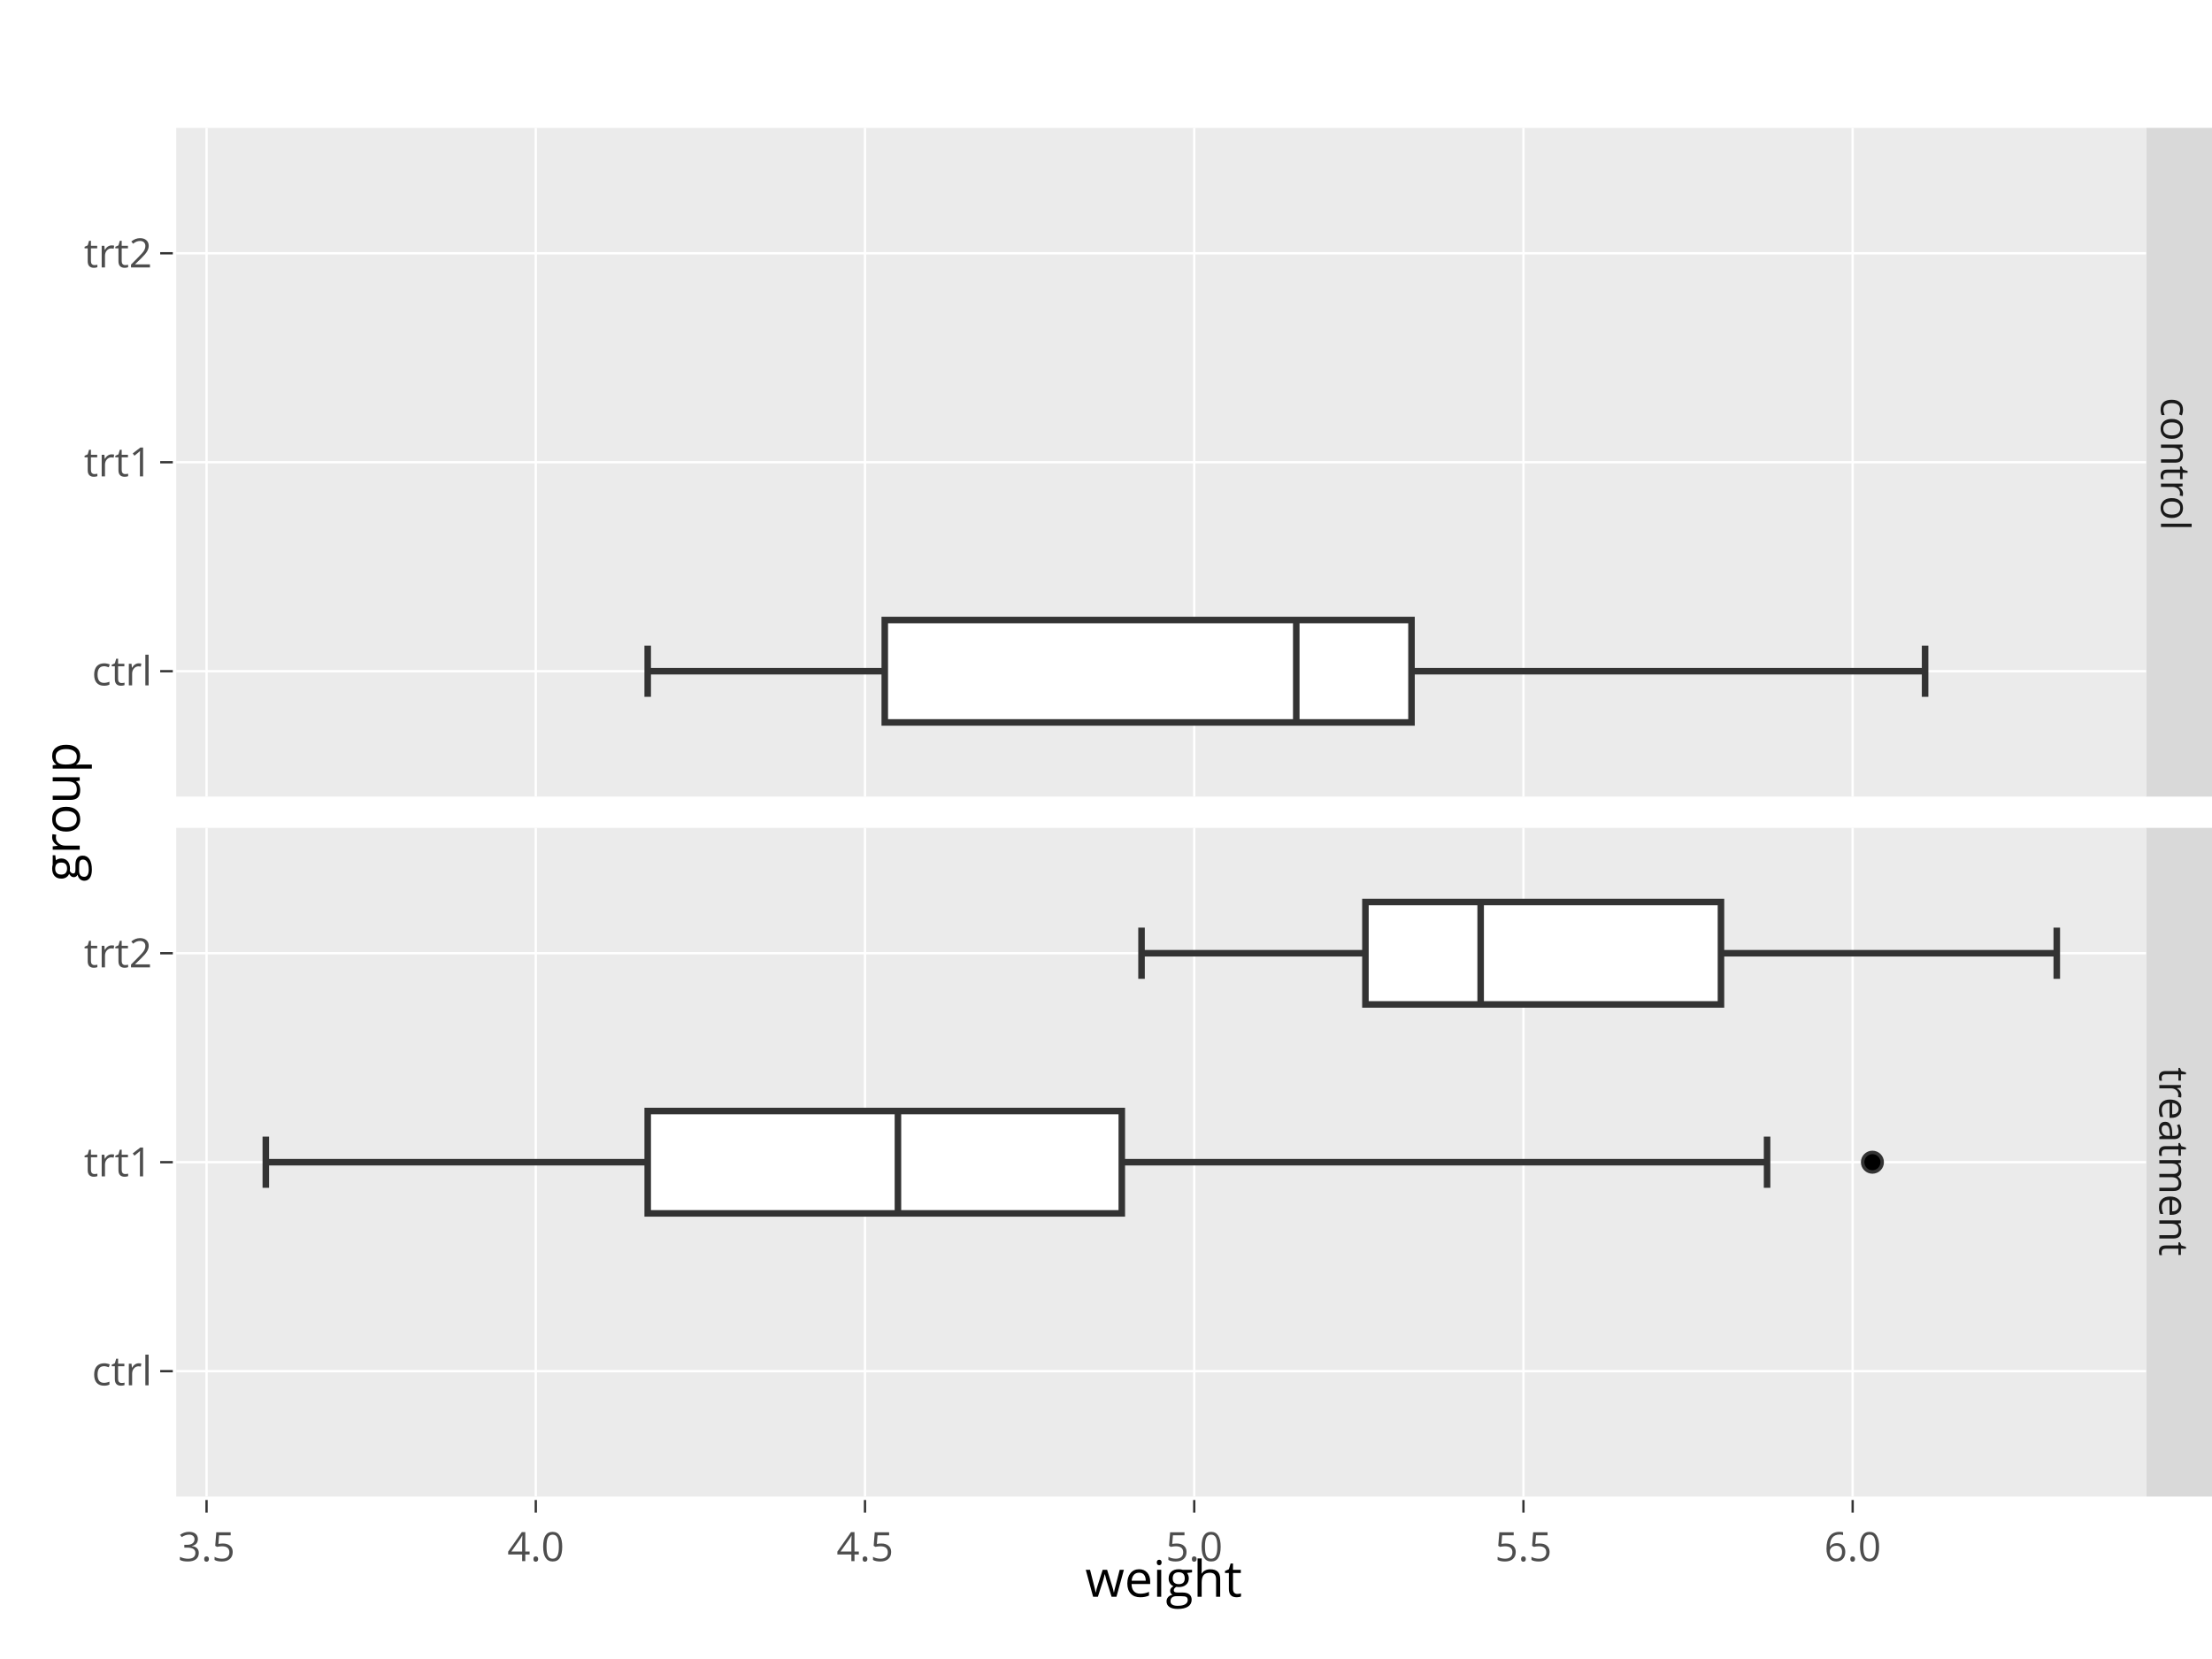
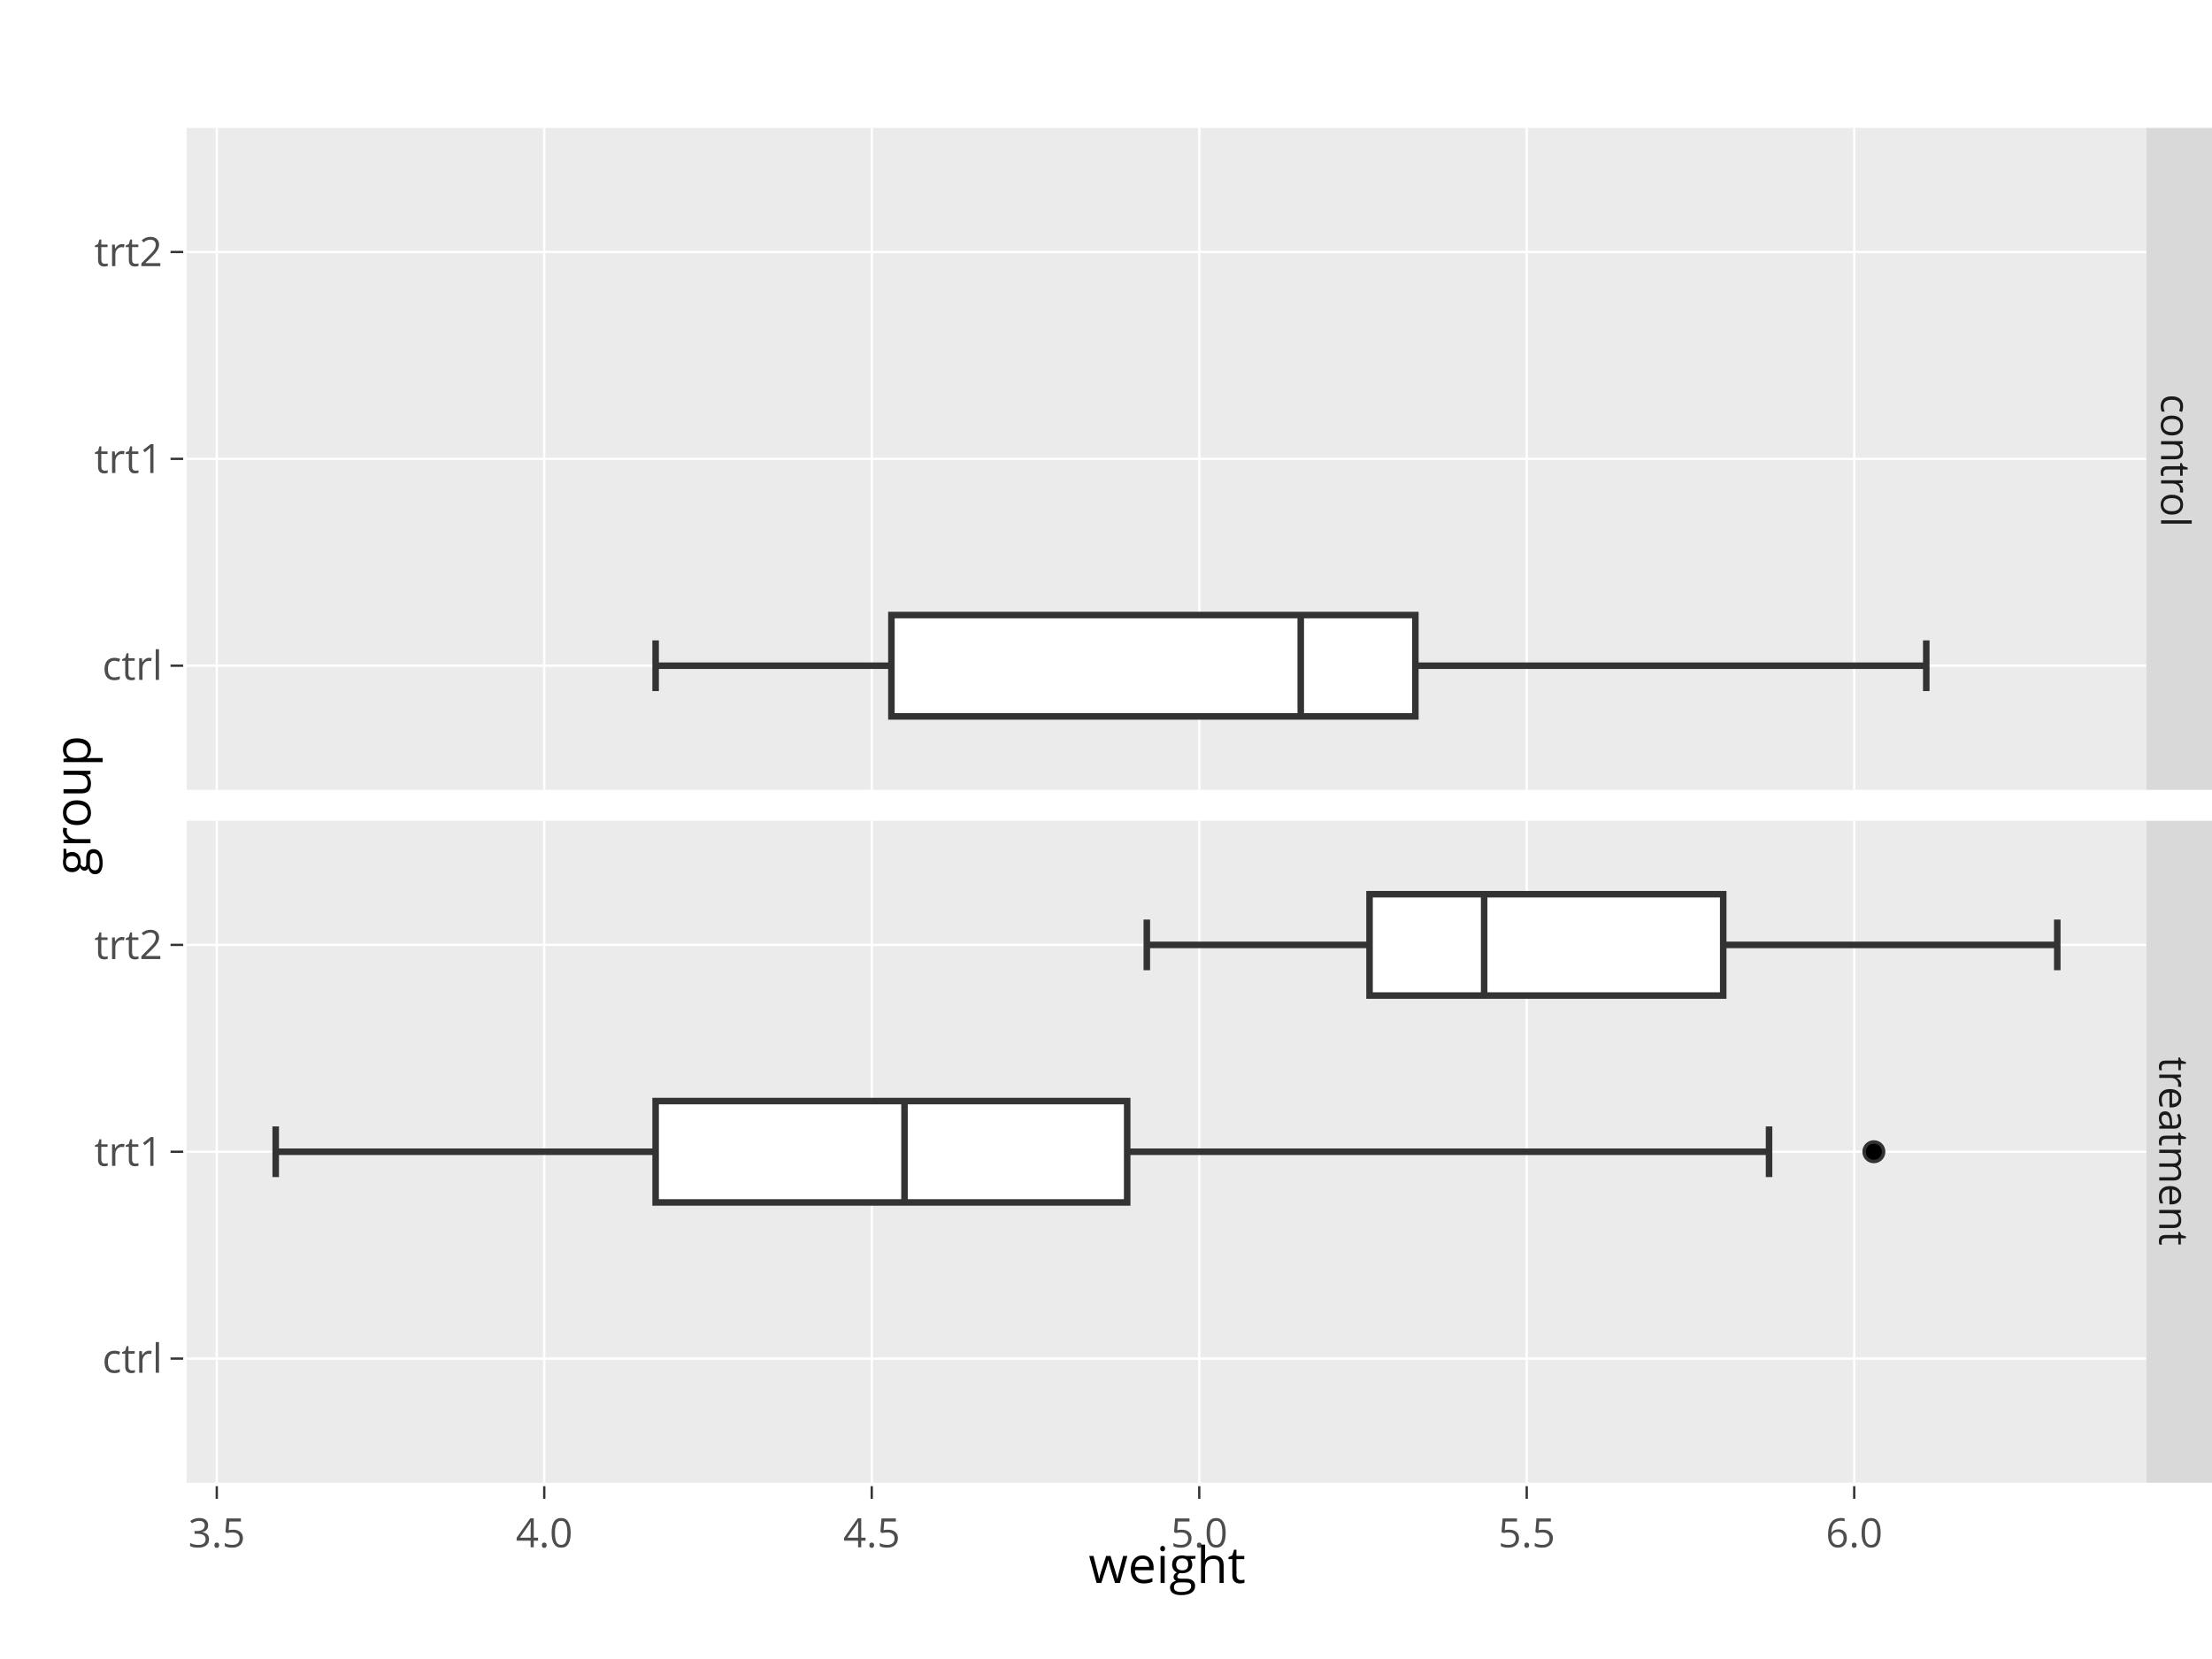
<svg xmlns="http://www.w3.org/2000/svg" class="main-svg" width="640" height="480" viewBox="0 0 640 480">
  <rect x="0" y="0" width="640" height="480" style="fill: rgb(255, 255, 255); fill-opacity: 1;" />
  <defs id="defs-">
    <g class="clips">
      <clipPath id="clipxyplot" class="plotclip">
-         <rect width="570" height="193.479" />
+         <rect width="567" height="191.525" />
      </clipPath>
      <clipPath id="clipxy2plot" class="plotclip">
-         <rect width="570" height="193.479" />
+         <rect width="567" height="191.525" />
      </clipPath>
      <clipPath class="axesclip" id="clipx">
-         <rect x="51" y="0" width="570" height="480" />
+         <rect x="54" y="0" width="567" height="480" />
      </clipPath>
      <clipPath class="axesclip" id="clipy">
-         <rect x="0" y="37" width="640" height="193.479" />
+         <rect x="0" y="37" width="640" height="191.525" />
      </clipPath>
      <clipPath class="axesclip" id="clipxy">
-         <rect x="51" y="37" width="570" height="193.479" />
+         <rect x="54" y="37" width="567" height="191.525" />
      </clipPath>
      <clipPath class="axesclip" id="clipy2">
-         <rect x="0" y="239.521" width="640" height="193.479" />
+         <rect x="0" y="237.475" width="640" height="191.525" />
      </clipPath>
      <clipPath class="axesclip" id="clipxy2">
-         <rect x="51" y="239.521" width="570" height="193.479" />
+         <rect x="54" y="237.475" width="567" height="191.525" />
      </clipPath>
    </g>
    <g class="gradients" />
  </defs>
  <g class="bglayer">
-     <rect class="bg" x="51" y="37" width="570" height="193.479" style="fill: rgb(235, 235, 235); fill-opacity: 1; stroke-width: 0;" />
-     <rect class="bg" x="51" y="239.521" width="570" height="193.479" style="fill: rgb(235, 235, 235); fill-opacity: 1; stroke-width: 0;" />
+     <rect class="bg" x="54" y="37" width="567" height="191.525" style="fill: rgb(235, 235, 235); fill-opacity: 1; stroke-width: 0;" />
+     <rect class="bg" x="54" y="237.475" width="567" height="191.525" style="fill: rgb(235, 235, 235); fill-opacity: 1; stroke-width: 0;" />
  </g>
  <g class="layer-below">
    <g class="imagelayer" />
    <g class="shapelayer" />
  </g>
  <g class="cartesianlayer">
    <g class="subplot xy">
      <g class="layer-subplot">
        <g class="shapelayer" />
        <g class="imagelayer" />
      </g>
      <g class="gridlayer">
        <g class="x">
-           <path class="xgrid crisp" transform="translate(59.76,0)" d="M0,37v193.479" style="stroke: rgb(255, 255, 255); stroke-opacity: 1; stroke-width: 0.664px;" />
-           <path class="xgrid crisp" transform="translate(155.02,0)" d="M0,37v193.479" style="stroke: rgb(255, 255, 255); stroke-opacity: 1; stroke-width: 0.664px;" />
-           <path class="xgrid crisp" transform="translate(250.27,0)" d="M0,37v193.479" style="stroke: rgb(255, 255, 255); stroke-opacity: 1; stroke-width: 0.664px;" />
-           <path class="xgrid crisp" transform="translate(345.53,0)" d="M0,37v193.479" style="stroke: rgb(255, 255, 255); stroke-opacity: 1; stroke-width: 0.664px;" />
-           <path class="xgrid crisp" transform="translate(440.78,0)" d="M0,37v193.479" style="stroke: rgb(255, 255, 255); stroke-opacity: 1; stroke-width: 0.664px;" />
-           <path class="xgrid crisp" transform="translate(536.03,0)" d="M0,37v193.479" style="stroke: rgb(255, 255, 255); stroke-opacity: 1; stroke-width: 0.664px;" />
+           <path class="xgrid crisp" transform="translate(62.72,0)" d="M0,37v191.525" style="stroke: rgb(255, 255, 255); stroke-opacity: 1; stroke-width: 0.664px;" />
+           <path class="xgrid crisp" transform="translate(157.47,0)" d="M0,37v191.525" style="stroke: rgb(255, 255, 255); stroke-opacity: 1; stroke-width: 0.664px;" />
+           <path class="xgrid crisp" transform="translate(252.22,0)" d="M0,37v191.525" style="stroke: rgb(255, 255, 255); stroke-opacity: 1; stroke-width: 0.664px;" />
+           <path class="xgrid crisp" transform="translate(346.98,0)" d="M0,37v191.525" style="stroke: rgb(255, 255, 255); stroke-opacity: 1; stroke-width: 0.664px;" />
+           <path class="xgrid crisp" transform="translate(441.73,0)" d="M0,37v191.525" style="stroke: rgb(255, 255, 255); stroke-opacity: 1; stroke-width: 0.664px;" />
+           <path class="xgrid crisp" transform="translate(536.48,0)" d="M0,37v191.525" style="stroke: rgb(255, 255, 255); stroke-opacity: 1; stroke-width: 0.664px;" />
        </g>
        <g class="y">
-           <path class="ygrid crisp" transform="translate(0,194.2)" d="M51,0h570" style="stroke: rgb(255, 255, 255); stroke-opacity: 1; stroke-width: 0.664px;" />
-           <path class="ygrid crisp" transform="translate(0,133.74)" d="M51,0h570" style="stroke: rgb(255, 255, 255); stroke-opacity: 1; stroke-width: 0.664px;" />
-           <path class="ygrid crisp" transform="translate(0,73.28)" d="M51,0h570" style="stroke: rgb(255, 255, 255); stroke-opacity: 1; stroke-width: 0.664px;" />
+           <path class="ygrid crisp" transform="translate(0,192.61)" d="M54,0h567" style="stroke: rgb(255, 255, 255); stroke-opacity: 1; stroke-width: 0.664px;" />
+           <path class="ygrid crisp" transform="translate(0,132.76)" d="M54,0h567" style="stroke: rgb(255, 255, 255); stroke-opacity: 1; stroke-width: 0.664px;" />
+           <path class="ygrid crisp" transform="translate(0,72.91)" d="M54,0h567" style="stroke: rgb(255, 255, 255); stroke-opacity: 1; stroke-width: 0.664px;" />
        </g>
      </g>
      <g class="zerolinelayer" />
      <path class="xlines-below" />
      <path class="ylines-below" />
      <g class="overlines-below" />
      <g class="xaxislayer-below" />
      <g class="yaxislayer-below" />
      <g class="overaxes-below" />
-       <g class="plot" transform="translate(51, 37)" clip-path="url(#clipxyplot)">
+       <g class="plot" transform="translate(54, 37)" clip-path="url(#clipxyplot)">
        <g class="boxlayer mlayer">
          <g class="trace boxes" style="opacity: 1;">
-             <path class="box" d="M324.05,172.02V142.39M204.99,172.02V142.39H357.39V172.02ZM204.99,157.2H136.4M357.39,157.2H505.99M136.4,164.61V149.8M505.99,164.61V149.8" style="vector-effect: non-scaling-stroke; stroke-width: 1.89px; stroke: rgb(51, 51, 51); stroke-opacity: 1; fill: rgb(255, 255, 255); fill-opacity: 1;" />
+             <path class="box" d="M322.35,170.28V140.95M203.91,170.28V140.95H355.51V170.28ZM203.91,155.61H135.69M355.51,155.61H503.33M135.69,162.95V148.28M503.33,162.95V148.28" style="vector-effect: non-scaling-stroke; stroke-width: 1.89px; stroke: rgb(51, 51, 51); stroke-opacity: 1; fill: rgb(255, 255, 255); fill-opacity: 1;" />
            <g class="points" />
          </g>
        </g>
      </g>
      <g class="overplot" />
      <path class="xlines-above crisp" d="M0,0" style="fill: none;" />
      <path class="ylines-above crisp" d="" style="fill: none; stroke-width: 1px; stroke: rgb(0, 0, 0); stroke-opacity: 0;" />
      <g class="overlines-above" />
      <g class="xaxislayer-above" />
      <g class="yaxislayer-above">
-         <path class="ytick ticks crisp" d="M50,0h-3.653" transform="translate(0,194.2)" style="stroke: rgb(51, 51, 51); stroke-opacity: 1; stroke-width: 0.664px;" />
-         <path class="ytick ticks crisp" d="M50,0h-3.653" transform="translate(0,133.74)" style="stroke: rgb(51, 51, 51); stroke-opacity: 1; stroke-width: 0.664px;" />
-         <path class="ytick ticks crisp" d="M50,0h-3.653" transform="translate(0,73.28)" style="stroke: rgb(51, 51, 51); stroke-opacity: 1; stroke-width: 0.664px;" />
+         <path class="ytick ticks crisp" d="M53,0h-3.653" transform="translate(0,192.61)" style="stroke: rgb(51, 51, 51); stroke-opacity: 1; stroke-width: 0.664px;" />
+         <path class="ytick ticks crisp" d="M53,0h-3.653" transform="translate(0,132.76)" style="stroke: rgb(51, 51, 51); stroke-opacity: 1; stroke-width: 0.664px;" />
+         <path class="ytick ticks crisp" d="M53,0h-3.653" transform="translate(0,72.91)" style="stroke: rgb(51, 51, 51); stroke-opacity: 1; stroke-width: 0.664px;" />
        <g class="ytick">
-           <text text-anchor="end" x="44.009" y="4.091" transform="translate(0,194.2)" style="font-family: 'Open Sans', verdana, arial, sans-serif; font-size: 11.69px; fill: rgb(77, 77, 77); fill-opacity: 1; white-space: pre;">ctrl</text>
+           <text text-anchor="end" x="47.009" y="4.091" transform="translate(0,192.61)" style="font-family: 'Open Sans', verdana, arial, sans-serif; font-size: 11.69px; fill: rgb(77, 77, 77); fill-opacity: 1; white-space: pre;">ctrl</text>
        </g>
        <g class="ytick">
-           <text text-anchor="end" x="44.009" y="4.091" transform="translate(0,133.74)" style="font-family: 'Open Sans', verdana, arial, sans-serif; font-size: 11.69px; fill: rgb(77, 77, 77); fill-opacity: 1; white-space: pre;">trt1</text>
+           <text text-anchor="end" x="47.009" y="4.091" transform="translate(0,132.76)" style="font-family: 'Open Sans', verdana, arial, sans-serif; font-size: 11.69px; fill: rgb(77, 77, 77); fill-opacity: 1; white-space: pre;">trt1</text>
        </g>
        <g class="ytick">
-           <text text-anchor="end" x="44.009" y="4.091" transform="translate(0,73.28)" style="font-family: 'Open Sans', verdana, arial, sans-serif; font-size: 11.69px; fill: rgb(77, 77, 77); fill-opacity: 1; white-space: pre;">trt2</text>
+           <text text-anchor="end" x="47.009" y="4.091" transform="translate(0,72.91)" style="font-family: 'Open Sans', verdana, arial, sans-serif; font-size: 11.69px; fill: rgb(77, 77, 77); fill-opacity: 1; white-space: pre;">trt2</text>
        </g>
      </g>
      <g class="overaxes-above" />
    </g>
    <g class="subplot xy2">
      <g class="layer-subplot">
        <g class="shapelayer" />
        <g class="imagelayer" />
      </g>
      <g class="gridlayer">
        <g class="x">
-           <path class="xgrid crisp" transform="translate(59.76,0)" d="M0,239.521v193.479" style="stroke: rgb(255, 255, 255); stroke-opacity: 1; stroke-width: 0.664px;" />
-           <path class="xgrid crisp" transform="translate(155.02,0)" d="M0,239.521v193.479" style="stroke: rgb(255, 255, 255); stroke-opacity: 1; stroke-width: 0.664px;" />
-           <path class="xgrid crisp" transform="translate(250.27,0)" d="M0,239.521v193.479" style="stroke: rgb(255, 255, 255); stroke-opacity: 1; stroke-width: 0.664px;" />
-           <path class="xgrid crisp" transform="translate(345.53,0)" d="M0,239.521v193.479" style="stroke: rgb(255, 255, 255); stroke-opacity: 1; stroke-width: 0.664px;" />
-           <path class="xgrid crisp" transform="translate(440.78,0)" d="M0,239.521v193.479" style="stroke: rgb(255, 255, 255); stroke-opacity: 1; stroke-width: 0.664px;" />
-           <path class="xgrid crisp" transform="translate(536.03,0)" d="M0,239.521v193.479" style="stroke: rgb(255, 255, 255); stroke-opacity: 1; stroke-width: 0.664px;" />
+           <path class="xgrid crisp" transform="translate(62.72,0)" d="M0,237.475v191.525" style="stroke: rgb(255, 255, 255); stroke-opacity: 1; stroke-width: 0.664px;" />
+           <path class="xgrid crisp" transform="translate(157.47,0)" d="M0,237.475v191.525" style="stroke: rgb(255, 255, 255); stroke-opacity: 1; stroke-width: 0.664px;" />
+           <path class="xgrid crisp" transform="translate(252.22,0)" d="M0,237.475v191.525" style="stroke: rgb(255, 255, 255); stroke-opacity: 1; stroke-width: 0.664px;" />
+           <path class="xgrid crisp" transform="translate(346.98,0)" d="M0,237.475v191.525" style="stroke: rgb(255, 255, 255); stroke-opacity: 1; stroke-width: 0.664px;" />
+           <path class="xgrid crisp" transform="translate(441.73,0)" d="M0,237.475v191.525" style="stroke: rgb(255, 255, 255); stroke-opacity: 1; stroke-width: 0.664px;" />
+           <path class="xgrid crisp" transform="translate(536.48,0)" d="M0,237.475v191.525" style="stroke: rgb(255, 255, 255); stroke-opacity: 1; stroke-width: 0.664px;" />
        </g>
        <g class="y2">
-           <path class="y2grid crisp" transform="translate(0,396.7205)" d="M51,0h570" style="stroke: rgb(255, 255, 255); stroke-opacity: 1; stroke-width: 0.664px;" />
-           <path class="y2grid crisp" transform="translate(0,336.2605)" d="M51,0h570" style="stroke: rgb(255, 255, 255); stroke-opacity: 1; stroke-width: 0.664px;" />
-           <path class="y2grid crisp" transform="translate(0,275.8005)" d="M51,0h570" style="stroke: rgb(255, 255, 255); stroke-opacity: 1; stroke-width: 0.664px;" />
+           <path class="y2grid crisp" transform="translate(0,393.0849)" d="M54,0h567" style="stroke: rgb(255, 255, 255); stroke-opacity: 1; stroke-width: 0.664px;" />
+           <path class="y2grid crisp" transform="translate(0,333.2349)" d="M54,0h567" style="stroke: rgb(255, 255, 255); stroke-opacity: 1; stroke-width: 0.664px;" />
+           <path class="y2grid crisp" transform="translate(0,273.3849)" d="M54,0h567" style="stroke: rgb(255, 255, 255); stroke-opacity: 1; stroke-width: 0.664px;" />
        </g>
      </g>
      <g class="zerolinelayer" />
      <path class="xlines-below" />
      <path class="ylines-below" />
      <g class="overlines-below" />
      <g class="xaxislayer-below" />
      <g class="yaxislayer-below" />
      <g class="overaxes-below" />
-       <g class="plot" transform="translate(51, 239.5205)" clip-path="url(#clipxy2plot)">
+       <g class="plot" transform="translate(54, 237.4749)" clip-path="url(#clipxy2plot)">
        <g class="boxlayer mlayer">
          <g class="trace boxes" style="opacity: 1;">
-             <path class="box" d="M208.8,111.55V81.93M136.4,111.55V81.93H273.57V111.55ZM136.4,96.74H25.91M273.57,96.74H460.27M25.91,104.15V89.33M460.27,104.15V89.33" style="vector-effect: non-scaling-stroke; stroke-width: 1.89px; stroke: rgb(51, 51, 51); stroke-opacity: 1; fill: rgb(255, 255, 255); fill-opacity: 1;" />
-             <path class="box" d="M377.4,51.09V21.46M344.06,51.09V21.46H446.93V51.09ZM344.06,36.28H279.28M446.93,36.28H544.09M279.28,43.68V28.87M544.09,43.68V28.87" style="vector-effect: non-scaling-stroke; stroke-width: 1.89px; stroke: rgb(51, 51, 51); stroke-opacity: 1; fill: rgb(255, 255, 255); fill-opacity: 1;" />
+             <path class="box" d="M207.7,110.43V81.1M135.69,110.43V81.1H272.13V110.43ZM135.69,95.76H25.77M272.13,95.76H457.84M25.77,103.09V88.43M457.84,103.09V88.43" style="vector-effect: non-scaling-stroke; stroke-width: 1.89px; stroke: rgb(51, 51, 51); stroke-opacity: 1; fill: rgb(255, 255, 255); fill-opacity: 1;" />
+             <path class="box" d="M375.41,50.57V21.25M342.25,50.57V21.25H444.58V50.57ZM342.25,35.91H277.81M444.58,35.91H541.23M277.81,43.24V28.58M541.23,43.24V28.58" style="vector-effect: non-scaling-stroke; stroke-width: 1.89px; stroke: rgb(51, 51, 51); stroke-opacity: 1; fill: rgb(255, 255, 255); fill-opacity: 1;" />
            <g class="points">
-               <path class="point" transform="translate(490.75,96.74)" d="M2.83,0A2.83,2.83 0 1,1 0,-2.83A2.83,2.83 0 0,1 2.83,0Z" style="opacity: 1; stroke-width: 1px; fill: rgb(0, 0, 0); fill-opacity: 1; stroke: rgb(51, 51, 51); stroke-opacity: 1;" />
+               <path class="point" transform="translate(488.17,95.76)" d="M2.83,0A2.83,2.83 0 1,1 0,-2.83A2.83,2.83 0 0,1 2.83,0Z" style="opacity: 1; stroke-width: 1px; fill: rgb(0, 0, 0); fill-opacity: 1; stroke: rgb(51, 51, 51); stroke-opacity: 1;" />
            </g>
            <g class="points" />
          </g>
        </g>
      </g>
      <g class="overplot" />
      <path class="xlines-above crisp" d="" style="fill: none; stroke-width: 1px; stroke: rgb(0, 0, 0); stroke-opacity: 0;" />
      <path class="ylines-above crisp" d="" style="fill: none; stroke-width: 1px; stroke: rgb(0, 0, 0); stroke-opacity: 0;" />
      <g class="overlines-above" />
      <g class="xaxislayer-above">
-         <path class="xtick ticks crisp" d="M0,434v3.653" transform="translate(59.76,0)" style="stroke: rgb(51, 51, 51); stroke-opacity: 1; stroke-width: 0.664px;" />
-         <path class="xtick ticks crisp" d="M0,434v3.653" transform="translate(155.02,0)" style="stroke: rgb(51, 51, 51); stroke-opacity: 1; stroke-width: 0.664px;" />
-         <path class="xtick ticks crisp" d="M0,434v3.653" transform="translate(250.27,0)" style="stroke: rgb(51, 51, 51); stroke-opacity: 1; stroke-width: 0.664px;" />
-         <path class="xtick ticks crisp" d="M0,434v3.653" transform="translate(345.53,0)" style="stroke: rgb(51, 51, 51); stroke-opacity: 1; stroke-width: 0.664px;" />
-         <path class="xtick ticks crisp" d="M0,434v3.653" transform="translate(440.78,0)" style="stroke: rgb(51, 51, 51); stroke-opacity: 1; stroke-width: 0.664px;" />
-         <path class="xtick ticks crisp" d="M0,434v3.653" transform="translate(536.03,0)" style="stroke: rgb(51, 51, 51); stroke-opacity: 1; stroke-width: 0.664px;" />
-         <g class="xtick">
-           <text text-anchor="middle" x="0" y="451.68" transform="translate(59.76,0)" style="font-family: 'Open Sans', verdana, arial, sans-serif; font-size: 11.69px; fill: rgb(77, 77, 77); fill-opacity: 1; white-space: pre;">3.5</text>
-         </g>
-         <g class="xtick">
-           <text text-anchor="middle" x="0" y="451.68" transform="translate(155.02,0)" style="font-family: 'Open Sans', verdana, arial, sans-serif; font-size: 11.69px; fill: rgb(77, 77, 77); fill-opacity: 1; white-space: pre;">4.0</text>
-         </g>
-         <g class="xtick">
-           <text text-anchor="middle" x="0" y="451.68" transform="translate(250.27,0)" style="font-family: 'Open Sans', verdana, arial, sans-serif; font-size: 11.69px; fill: rgb(77, 77, 77); fill-opacity: 1; white-space: pre;">4.5</text>
-         </g>
-         <g class="xtick">
-           <text text-anchor="middle" x="0" y="451.68" transform="translate(345.53,0)" style="font-family: 'Open Sans', verdana, arial, sans-serif; font-size: 11.69px; fill: rgb(77, 77, 77); fill-opacity: 1; white-space: pre;">5.0</text>
-         </g>
-         <g class="xtick">
-           <text text-anchor="middle" x="0" y="451.68" transform="translate(440.78,0)" style="font-family: 'Open Sans', verdana, arial, sans-serif; font-size: 11.69px; fill: rgb(77, 77, 77); fill-opacity: 1; white-space: pre;">5.5</text>
-         </g>
-         <g class="xtick">
-           <text text-anchor="middle" x="0" y="451.68" transform="translate(536.03,0)" style="font-family: 'Open Sans', verdana, arial, sans-serif; font-size: 11.69px; fill: rgb(77, 77, 77); fill-opacity: 1; white-space: pre;">6.0</text>
+         <path class="xtick ticks crisp" d="M0,430v3.653" transform="translate(62.72,0)" style="stroke: rgb(51, 51, 51); stroke-opacity: 1; stroke-width: 0.664px;" />
+         <path class="xtick ticks crisp" d="M0,430v3.653" transform="translate(157.47,0)" style="stroke: rgb(51, 51, 51); stroke-opacity: 1; stroke-width: 0.664px;" />
+         <path class="xtick ticks crisp" d="M0,430v3.653" transform="translate(252.22,0)" style="stroke: rgb(51, 51, 51); stroke-opacity: 1; stroke-width: 0.664px;" />
+         <path class="xtick ticks crisp" d="M0,430v3.653" transform="translate(346.98,0)" style="stroke: rgb(51, 51, 51); stroke-opacity: 1; stroke-width: 0.664px;" />
+         <path class="xtick ticks crisp" d="M0,430v3.653" transform="translate(441.73,0)" style="stroke: rgb(51, 51, 51); stroke-opacity: 1; stroke-width: 0.664px;" />
+         <path class="xtick ticks crisp" d="M0,430v3.653" transform="translate(536.48,0)" style="stroke: rgb(51, 51, 51); stroke-opacity: 1; stroke-width: 0.664px;" />
+         <g class="xtick">
+           <text text-anchor="middle" x="0" y="447.68" transform="translate(62.72,0)" style="font-family: 'Open Sans', verdana, arial, sans-serif; font-size: 11.69px; fill: rgb(77, 77, 77); fill-opacity: 1; white-space: pre;">3.5</text>
+         </g>
+         <g class="xtick">
+           <text text-anchor="middle" x="0" y="447.68" transform="translate(157.47,0)" style="font-family: 'Open Sans', verdana, arial, sans-serif; font-size: 11.69px; fill: rgb(77, 77, 77); fill-opacity: 1; white-space: pre;">4.0</text>
+         </g>
+         <g class="xtick">
+           <text text-anchor="middle" x="0" y="447.68" transform="translate(252.22,0)" style="font-family: 'Open Sans', verdana, arial, sans-serif; font-size: 11.69px; fill: rgb(77, 77, 77); fill-opacity: 1; white-space: pre;">4.5</text>
+         </g>
+         <g class="xtick">
+           <text text-anchor="middle" x="0" y="447.68" transform="translate(346.98,0)" style="font-family: 'Open Sans', verdana, arial, sans-serif; font-size: 11.69px; fill: rgb(77, 77, 77); fill-opacity: 1; white-space: pre;">5.0</text>
+         </g>
+         <g class="xtick">
+           <text text-anchor="middle" x="0" y="447.68" transform="translate(441.73,0)" style="font-family: 'Open Sans', verdana, arial, sans-serif; font-size: 11.69px; fill: rgb(77, 77, 77); fill-opacity: 1; white-space: pre;">5.5</text>
+         </g>
+         <g class="xtick">
+           <text text-anchor="middle" x="0" y="447.68" transform="translate(536.48,0)" style="font-family: 'Open Sans', verdana, arial, sans-serif; font-size: 11.69px; fill: rgb(77, 77, 77); fill-opacity: 1; white-space: pre;">6.0</text>
        </g>
      </g>
      <g class="yaxislayer-above">
-         <path class="y2tick ticks crisp" d="M50,0h-3.653" transform="translate(0,396.7205)" style="stroke: rgb(51, 51, 51); stroke-opacity: 1; stroke-width: 0.664px;" />
-         <path class="y2tick ticks crisp" d="M50,0h-3.653" transform="translate(0,336.2605)" style="stroke: rgb(51, 51, 51); stroke-opacity: 1; stroke-width: 0.664px;" />
-         <path class="y2tick ticks crisp" d="M50,0h-3.653" transform="translate(0,275.8005)" style="stroke: rgb(51, 51, 51); stroke-opacity: 1; stroke-width: 0.664px;" />
+         <path class="y2tick ticks crisp" d="M53,0h-3.653" transform="translate(0,393.0849)" style="stroke: rgb(51, 51, 51); stroke-opacity: 1; stroke-width: 0.664px;" />
+         <path class="y2tick ticks crisp" d="M53,0h-3.653" transform="translate(0,333.2349)" style="stroke: rgb(51, 51, 51); stroke-opacity: 1; stroke-width: 0.664px;" />
+         <path class="y2tick ticks crisp" d="M53,0h-3.653" transform="translate(0,273.3849)" style="stroke: rgb(51, 51, 51); stroke-opacity: 1; stroke-width: 0.664px;" />
        <g class="y2tick">
-           <text text-anchor="end" x="44.009" y="4.091" transform="translate(0,396.7205)" style="font-family: 'Open Sans', verdana, arial, sans-serif; font-size: 11.69px; fill: rgb(77, 77, 77); fill-opacity: 1; white-space: pre;">ctrl</text>
+           <text text-anchor="end" x="47.009" y="4.091" transform="translate(0,393.0849)" style="font-family: 'Open Sans', verdana, arial, sans-serif; font-size: 11.69px; fill: rgb(77, 77, 77); fill-opacity: 1; white-space: pre;">ctrl</text>
        </g>
        <g class="y2tick">
-           <text text-anchor="end" x="44.009" y="4.091" transform="translate(0,336.2605)" style="font-family: 'Open Sans', verdana, arial, sans-serif; font-size: 11.69px; fill: rgb(77, 77, 77); fill-opacity: 1; white-space: pre;">trt1</text>
+           <text text-anchor="end" x="47.009" y="4.091" transform="translate(0,333.2349)" style="font-family: 'Open Sans', verdana, arial, sans-serif; font-size: 11.69px; fill: rgb(77, 77, 77); fill-opacity: 1; white-space: pre;">trt1</text>
        </g>
        <g class="y2tick">
-           <text text-anchor="end" x="44.009" y="4.091" transform="translate(0,275.8005)" style="font-family: 'Open Sans', verdana, arial, sans-serif; font-size: 11.69px; fill: rgb(77, 77, 77); fill-opacity: 1; white-space: pre;">trt2</text>
+           <text text-anchor="end" x="47.009" y="4.091" transform="translate(0,273.3849)" style="font-family: 'Open Sans', verdana, arial, sans-serif; font-size: 11.69px; fill: rgb(77, 77, 77); fill-opacity: 1; white-space: pre;">trt2</text>
        </g>
      </g>
      <g class="overaxes-above" />
    </g>
  </g>
  <g class="polarlayer" />
  <g class="ternarylayer" />
  <g class="geolayer" />
  <g class="pielayer" />
  <g class="sunburstlayer" />
  <g class="glimages" />
  <defs id="topdefs-">
    <g class="clips" />
  </defs>
  <g class="layer-above">
    <g class="imagelayer" />
    <g class="shapelayer">
-       <path data-index="0" fill-rule="evenodd" d="M51,230.479H621V37H51Z" style="opacity: 1; stroke: rgb(0, 0, 0); stroke-opacity: 0; fill: rgb(0, 0, 0); fill-opacity: 0; stroke-width: 0px;" />
-       <path data-index="1" fill-rule="evenodd" d="M621,230.479H644.379V37H621Z" style="opacity: 1; stroke: rgb(0, 0, 0); stroke-opacity: 0; fill: rgb(217, 217, 217); fill-opacity: 1; stroke-width: 0.664px;" />
-       <path data-index="2" fill-rule="evenodd" d="M51,433H621V239.521H51Z" style="opacity: 1; stroke: rgb(0, 0, 0); stroke-opacity: 0; fill: rgb(0, 0, 0); fill-opacity: 0; stroke-width: 0px;" />
-       <path data-index="3" fill-rule="evenodd" d="M621,433H644.379V239.521H621Z" style="opacity: 1; stroke: rgb(0, 0, 0); stroke-opacity: 0; fill: rgb(217, 217, 217); fill-opacity: 1; stroke-width: 0.664px;" />
+       <path data-index="0" fill-rule="evenodd" d="M54,228.525H621V37H54Z" style="opacity: 1; stroke: rgb(0, 0, 0); stroke-opacity: 0; fill: rgb(0, 0, 0); fill-opacity: 0; stroke-width: 0px;" />
+       <path data-index="1" fill-rule="evenodd" d="M621,228.525H644.379V37H621Z" style="opacity: 1; stroke: rgb(0, 0, 0); stroke-opacity: 0; fill: rgb(217, 217, 217); fill-opacity: 1; stroke-width: 0.664px;" />
+       <path data-index="2" fill-rule="evenodd" d="M54,429H621V237.475H54Z" style="opacity: 1; stroke: rgb(0, 0, 0); stroke-opacity: 0; fill: rgb(0, 0, 0); fill-opacity: 0; stroke-width: 0px;" />
+       <path data-index="3" fill-rule="evenodd" d="M621,429H644.379V237.475H621Z" style="opacity: 1; stroke: rgb(0, 0, 0); stroke-opacity: 0; fill: rgb(217, 217, 217); fill-opacity: 1; stroke-width: 0.664px;" />
    </g>
  </g>
  <g class="infolayer">
    <g class="g-gtitle" />
    <g class="g-xtitle" />
    <g class="g-ytitle" />
    <g class="g-y2title" />
    <g class="annotation" data-index="0" style="opacity: 1;">
-       <g class="annotation-text-g" transform="rotate(0,336,457.0137)">
-         <g class="cursor-pointer" transform="translate(312, 447)">
+       <g class="annotation-text-g" transform="rotate(0,337.5,452.8721)">
+         <g class="cursor-pointer" transform="translate(313, 443)">
          <rect class="bg" x="0.5" y="0.5" width="48" height="19" style="stroke-width: 1px; stroke: rgb(0, 0, 0); stroke-opacity: 0; fill: rgb(0, 0, 0); fill-opacity: 0;" />
          <text class="annotation-text" text-anchor="middle" x="24.672" y="15" style="font-family: 'Open Sans', verdana, arial, sans-serif; font-size: 14.612px; fill: rgb(0, 0, 0); fill-opacity: 1; white-space: pre;">weight</text>
        </g>
      </g>
    </g>
    <g class="annotation" data-index="1" style="opacity: 1;">
-       <g class="annotation-text-g" transform="rotate(-90,18.06336,235)">
-         <g class="cursor-pointer" transform="translate(-3, 225)">
+       <g class="annotation-text-g" transform="rotate(-90,21.18408,233)">
+         <g class="cursor-pointer" transform="translate(0, 223)">
          <rect class="bg" x="0.5" y="0.5" width="41" height="19" style="stroke-width: 1px; stroke: rgb(0, 0, 0); stroke-opacity: 0; fill: rgb(0, 0, 0); fill-opacity: 0;" />
          <text class="annotation-text" text-anchor="middle" x="21.172" y="15" style="font-family: 'Open Sans', verdana, arial, sans-serif; font-size: 14.612px; fill: rgb(0, 0, 0); fill-opacity: 1; white-space: pre;">group</text>
        </g>
      </g>
    </g>
    <g class="annotation" data-index="2" style="opacity: 1;">
-       <g class="annotation-text-g" transform="rotate(90,629.5,133.7397)">
-         <g class="cursor-pointer" transform="translate(610, 125)">
+       <g class="annotation-text-g" transform="rotate(90,629.5,132.7626)">
+         <g class="cursor-pointer" transform="translate(610, 124)">
          <rect class="bg" x="0.5" y="0.5" width="39" height="16" style="stroke-width: 1px; stroke: rgb(0, 0, 0); stroke-opacity: 0; fill: rgb(0, 0, 0); fill-opacity: 0;" />
          <text class="annotation-text" text-anchor="middle" x="20" y="13" style="font-family: 'Open Sans', verdana, arial, sans-serif; font-size: 11.69px; fill: rgb(26, 26, 26); fill-opacity: 1; white-space: pre;">control</text>
        </g>
      </g>
    </g>
    <g class="annotation" data-index="3" style="opacity: 1;">
-       <g class="annotation-text-g" transform="rotate(90,629.5,336.2603)">
-         <g class="cursor-pointer" transform="translate(602, 328)">
+       <g class="annotation-text-g" transform="rotate(90,629.5,333.2374)">
+         <g class="cursor-pointer" transform="translate(602, 325)">
          <rect class="bg" x="0.5" y="0.5" width="54" height="16" style="stroke-width: 1px; stroke: rgb(0, 0, 0); stroke-opacity: 0; fill: rgb(0, 0, 0); fill-opacity: 0;" />
          <text class="annotation-text" text-anchor="middle" x="27.344" y="13" style="font-family: 'Open Sans', verdana, arial, sans-serif; font-size: 11.69px; fill: rgb(26, 26, 26); fill-opacity: 1; white-space: pre;">treatment</text>
        </g>
      </g>
    </g>
  </g>
</svg>
